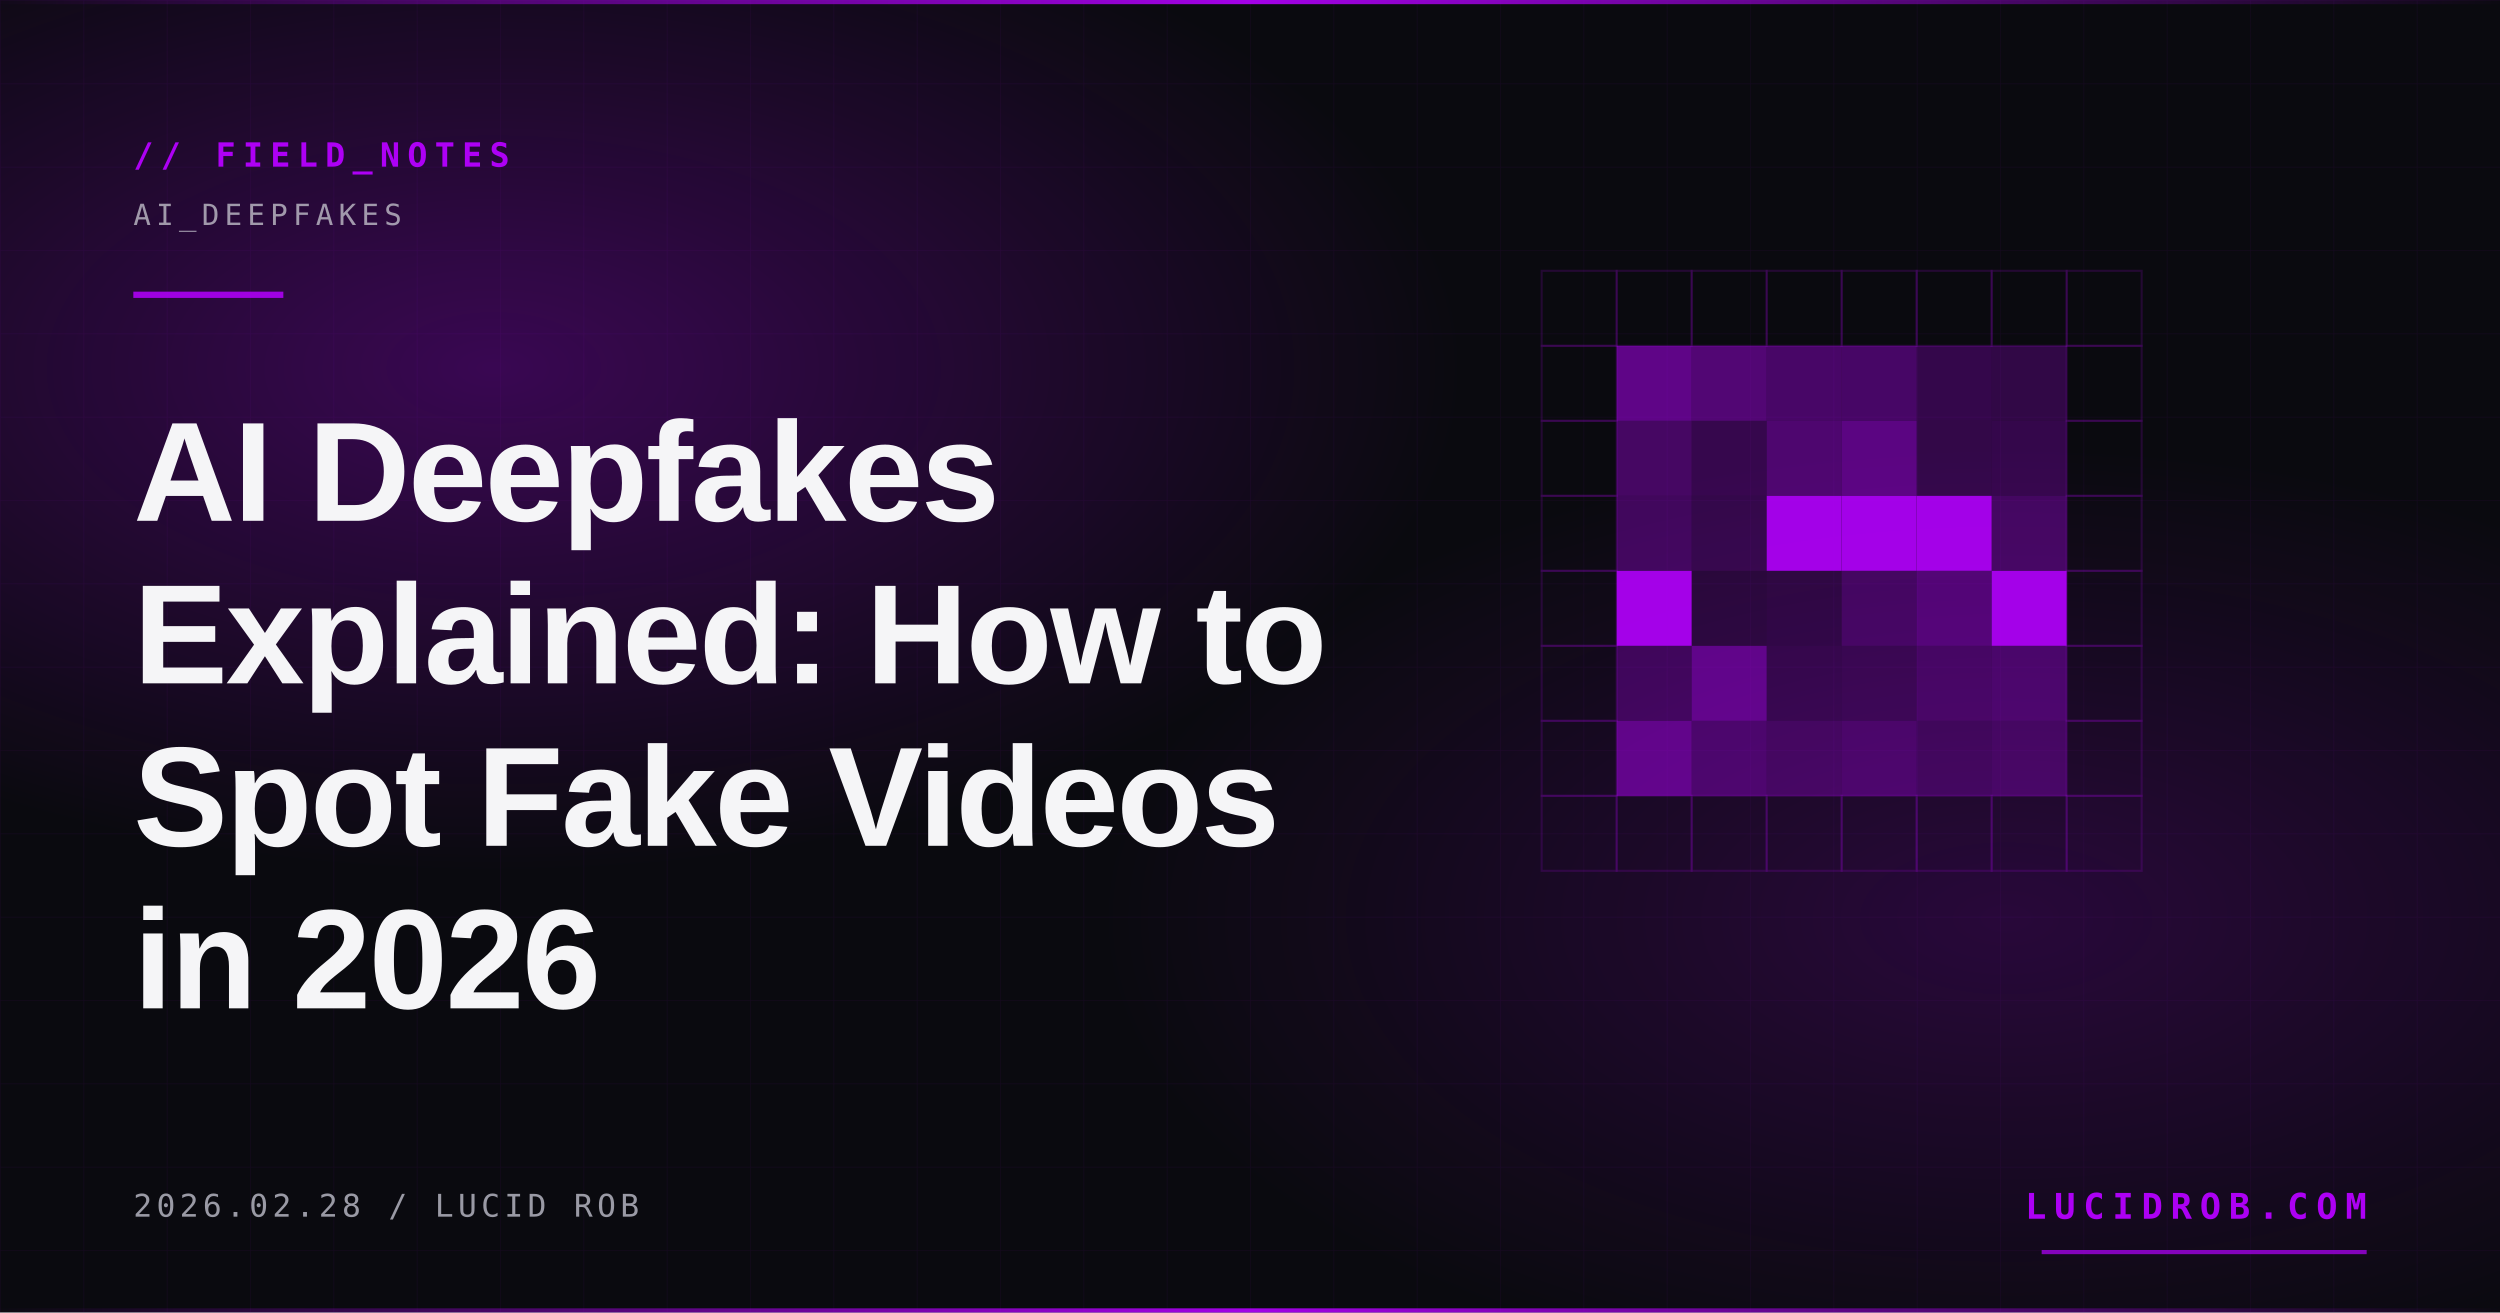
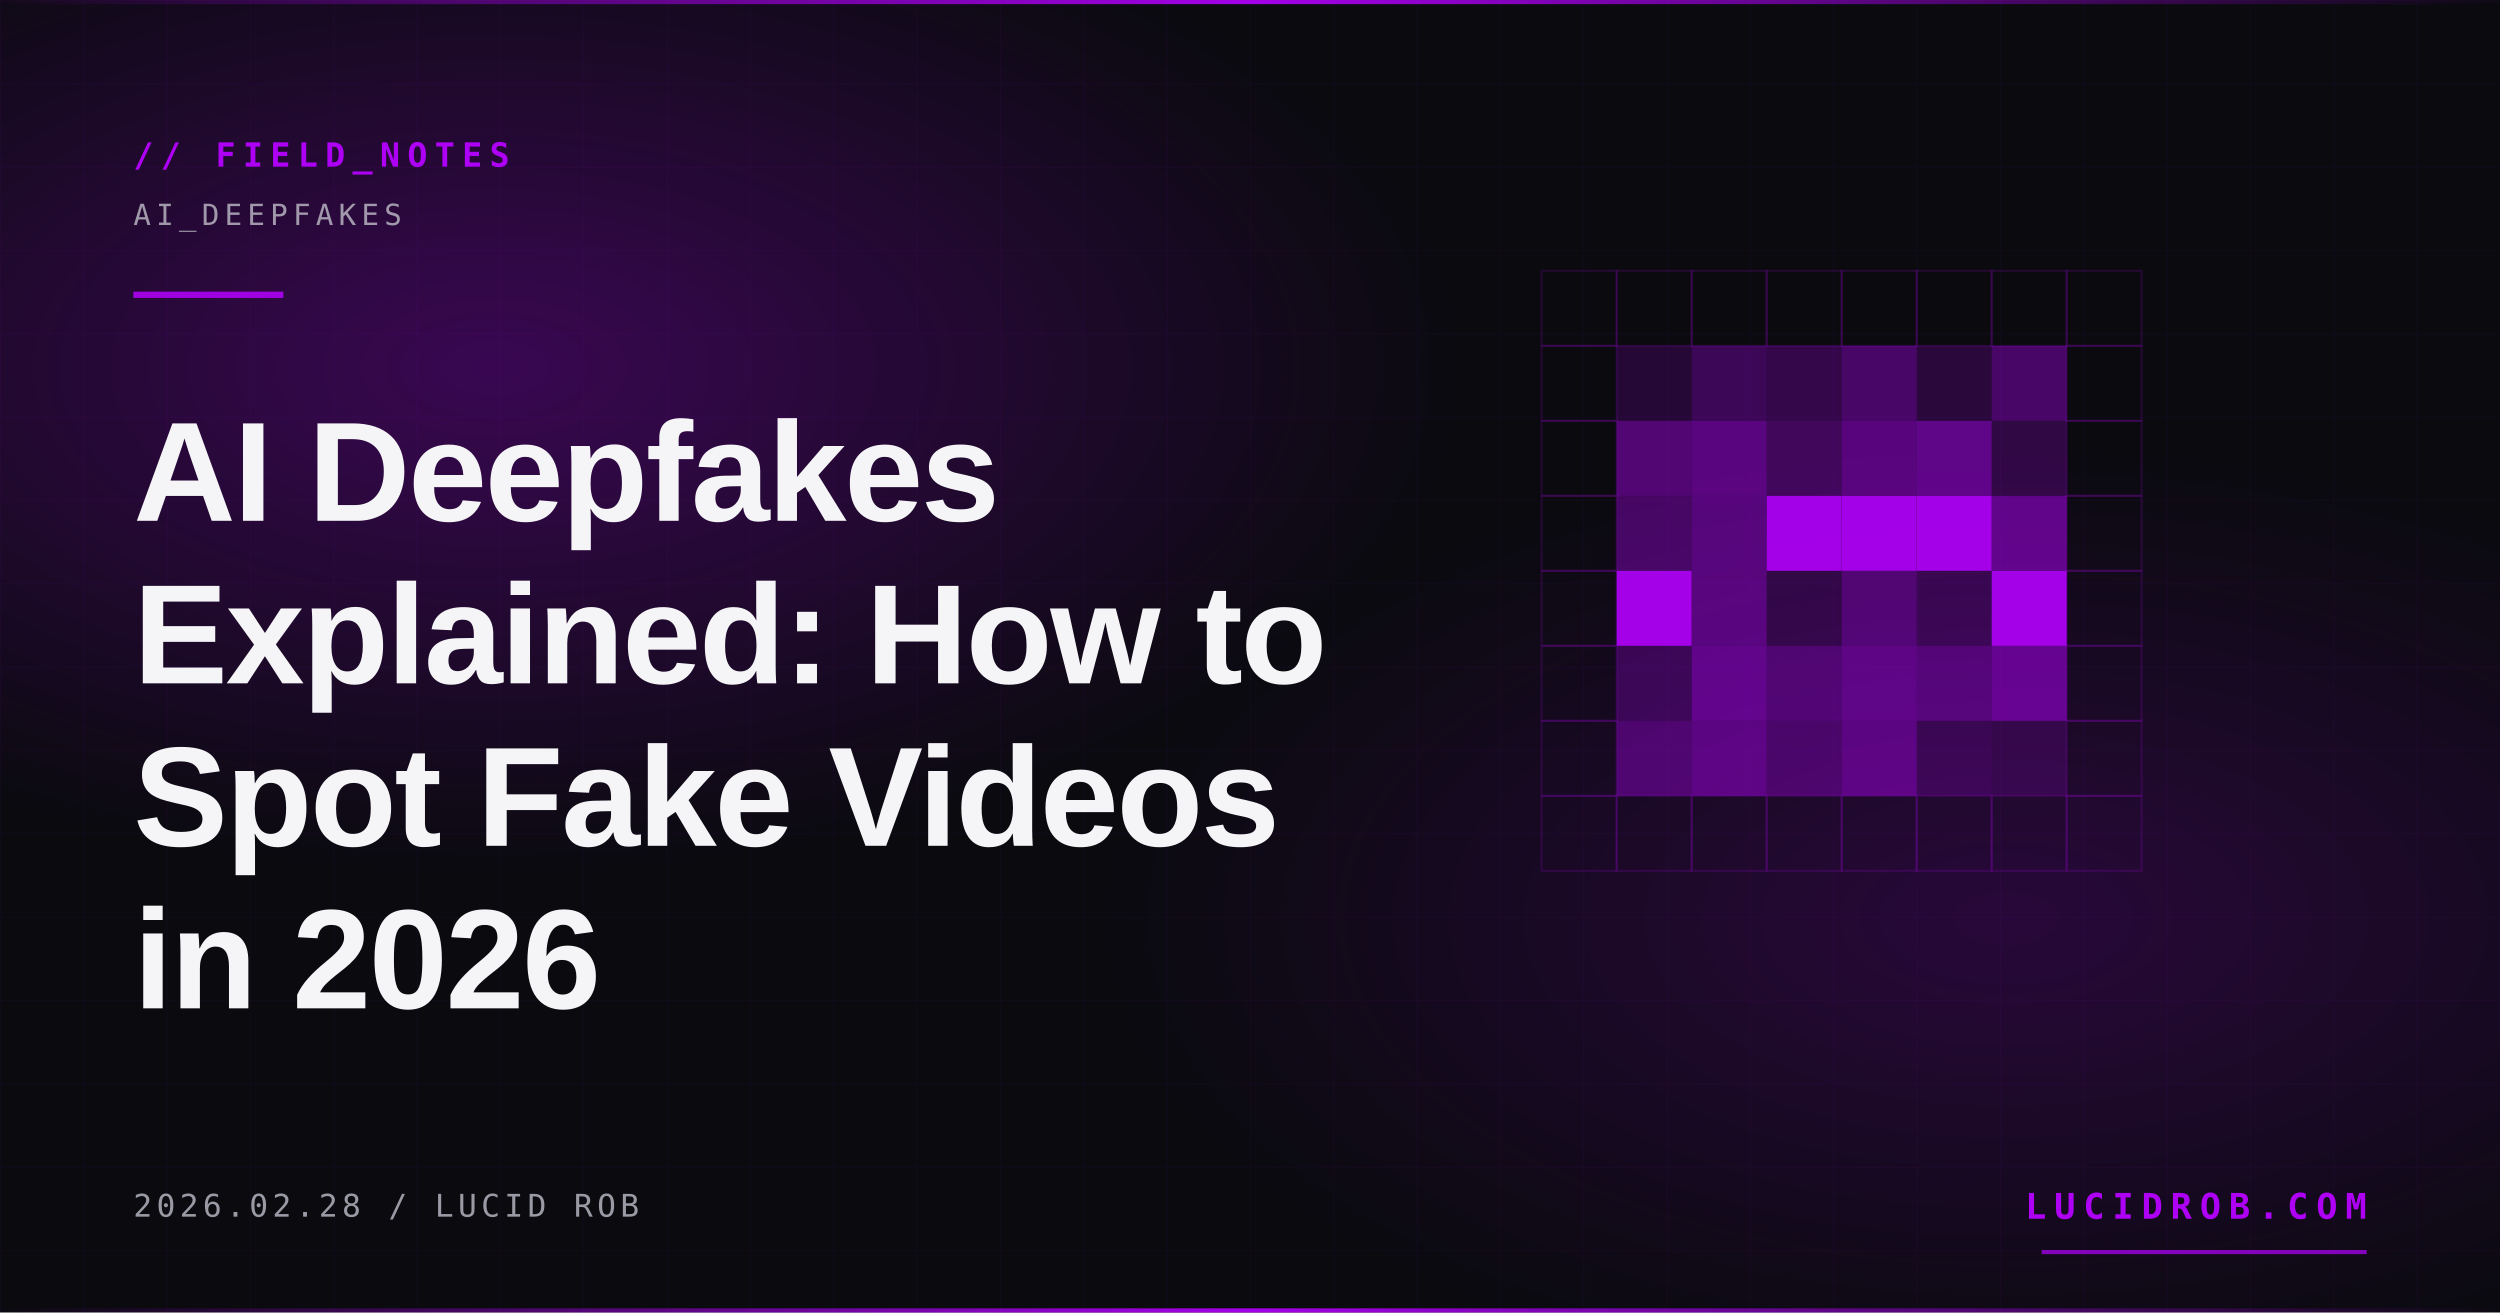
<svg xmlns="http://www.w3.org/2000/svg" width="1200" height="630" viewBox="0 0 1200 630">
  <defs>
    <radialGradient id="glow" cx="20%" cy="28%" r="70%">
      <stop offset="0" stop-color="#b400ff" stop-opacity="0.28" />
      <stop offset="0.55" stop-color="#b400ff" stop-opacity="0" />
    </radialGradient>
    <radialGradient id="glowR" cx="80%" cy="70%" r="60%">
      <stop offset="0" stop-color="#b400ff" stop-opacity="0.18" />
      <stop offset="0.6" stop-color="#b400ff" stop-opacity="0" />
    </radialGradient>
    <linearGradient id="stripe" x1="0" y1="0" x2="1" y2="0">
      <stop offset="0" stop-color="#b400ff" stop-opacity="0" />
      <stop offset="0.5" stop-color="#b400ff" stop-opacity="0.9" />
      <stop offset="1" stop-color="#b400ff" stop-opacity="0" />
    </linearGradient>
    <pattern id="grid" width="40" height="40" patternUnits="userSpaceOnUse">
      <path d="M 40 0 L 0 0 0 40" fill="none" stroke="#b400ff" stroke-width="0.5" stroke-opacity="0.08" />
    </pattern>
  </defs>
  <rect width="1200" height="630" fill="#0a0a0f" />
  <rect width="1200" height="630" fill="url(#grid)" />
  <rect width="1200" height="630" fill="url(#glow)" />
  <rect width="1200" height="630" fill="url(#glowR)" />
  <g>
    <rect x="740" y="130" width="36" height="36" fill="none" stroke="#b400ff" stroke-width="1" opacity="0.15" />
    <rect x="776" y="130" width="36" height="36" fill="none" stroke="#b400ff" stroke-width="1" opacity="0.15" />
    <rect x="812" y="130" width="36" height="36" fill="none" stroke="#b400ff" stroke-width="1" opacity="0.15" />
    <rect x="848" y="130" width="36" height="36" fill="none" stroke="#b400ff" stroke-width="1" opacity="0.15" />
    <rect x="884" y="130" width="36" height="36" fill="none" stroke="#b400ff" stroke-width="1" opacity="0.15" />
    <rect x="920" y="130" width="36" height="36" fill="none" stroke="#b400ff" stroke-width="1" opacity="0.15" />
    <rect x="956" y="130" width="36" height="36" fill="none" stroke="#b400ff" stroke-width="1" opacity="0.15" />
    <rect x="992" y="130" width="36" height="36" fill="none" stroke="#b400ff" stroke-width="1" opacity="0.15" />
    <rect x="740" y="166" width="36" height="36" fill="none" stroke="#b400ff" stroke-width="1" opacity="0.15" />
-     <rect x="776" y="166" width="36" height="36" fill="#b400ff" opacity="0.50" />
-     <rect x="812" y="166" width="36" height="36" fill="#b400ff" opacity="0.42" />
-     <rect x="848" y="166" width="36" height="36" fill="#b400ff" opacity="0.37" />
-     <rect x="884" y="166" width="36" height="36" fill="#b400ff" opacity="0.36" />
-     <rect x="920" y="166" width="36" height="36" fill="#b400ff" opacity="0.25" />
-     <rect x="956" y="166" width="36" height="36" fill="#b400ff" opacity="0.23" />
+     <rect x="776" y="166" width="36" height="36" fill="#b400ff" opacity="0.17" />
+     <rect x="812" y="166" width="36" height="36" fill="#b400ff" opacity="0.30" />
+     <rect x="848" y="166" width="36" height="36" fill="#b400ff" opacity="0.25" />
+     <rect x="884" y="166" width="36" height="36" fill="#b400ff" opacity="0.37" />
+     <rect x="920" y="166" width="36" height="36" fill="#b400ff" opacity="0.19" />
+     <rect x="956" y="166" width="36" height="36" fill="#b400ff" opacity="0.37" />
    <rect x="992" y="166" width="36" height="36" fill="none" stroke="#b400ff" stroke-width="1" opacity="0.15" />
    <rect x="740" y="202" width="36" height="36" fill="none" stroke="#b400ff" stroke-width="1" opacity="0.15" />
-     <rect x="776" y="202" width="36" height="36" fill="#b400ff" opacity="0.35" />
-     <rect x="812" y="202" width="36" height="36" fill="#b400ff" opacity="0.26" />
-     <rect x="848" y="202" width="36" height="36" fill="#b400ff" opacity="0.40" />
-     <rect x="884" y="202" width="36" height="36" fill="#b400ff" opacity="0.48" />
-     <rect x="920" y="202" width="36" height="36" fill="#b400ff" opacity="0.24" />
-     <rect x="956" y="202" width="36" height="36" fill="#b400ff" opacity="0.25" />
+     <rect x="776" y="202" width="36" height="36" fill="#b400ff" opacity="0.42" />
+     <rect x="812" y="202" width="36" height="36" fill="#b400ff" opacity="0.47" />
+     <rect x="848" y="202" width="36" height="36" fill="#b400ff" opacity="0.32" />
+     <rect x="884" y="202" width="36" height="36" fill="#b400ff" opacity="0.46" />
+     <rect x="920" y="202" width="36" height="36" fill="#b400ff" opacity="0.50" />
+     <rect x="956" y="202" width="36" height="36" fill="#b400ff" opacity="0.22" />
    <rect x="992" y="202" width="36" height="36" fill="none" stroke="#b400ff" stroke-width="1" opacity="0.15" />
    <rect x="740" y="238" width="36" height="36" fill="none" stroke="#b400ff" stroke-width="1" opacity="0.15" />
-     <rect x="776" y="238" width="36" height="36" fill="#b400ff" opacity="0.32" />
-     <rect x="812" y="238" width="36" height="36" fill="#b400ff" opacity="0.24" />
+     <rect x="776" y="238" width="36" height="36" fill="#b400ff" opacity="0.35" />
+     <rect x="812" y="238" width="36" height="36" fill="#b400ff" opacity="0.44" />
    <rect x="848" y="238" width="36" height="36" fill="#b400ff" opacity="0.9" />
    <rect x="884" y="238" width="36" height="36" fill="#b400ff" opacity="0.9" />
    <rect x="920" y="238" width="36" height="36" fill="#b400ff" opacity="0.9" />
-     <rect x="956" y="238" width="36" height="36" fill="#b400ff" opacity="0.33" />
+     <rect x="956" y="238" width="36" height="36" fill="#b400ff" opacity="0.50" />
    <rect x="992" y="238" width="36" height="36" fill="none" stroke="#b400ff" stroke-width="1" opacity="0.15" />
    <rect x="740" y="274" width="36" height="36" fill="none" stroke="#b400ff" stroke-width="1" opacity="0.15" />
    <rect x="776" y="274" width="36" height="36" fill="#b400ff" opacity="0.9" />
-     <rect x="812" y="274" width="36" height="36" fill="#b400ff" opacity="0.16" />
-     <rect x="848" y="274" width="36" height="36" fill="#b400ff" opacity="0.18" />
-     <rect x="884" y="274" width="36" height="36" fill="#b400ff" opacity="0.31" />
-     <rect x="920" y="274" width="36" height="36" fill="#b400ff" opacity="0.40" />
+     <rect x="812" y="274" width="36" height="36" fill="#b400ff" opacity="0.44" />
+     <rect x="848" y="274" width="36" height="36" fill="#b400ff" opacity="0.20" />
+     <rect x="884" y="274" width="36" height="36" fill="#b400ff" opacity="0.39" />
+     <rect x="920" y="274" width="36" height="36" fill="#b400ff" opacity="0.24" />
    <rect x="956" y="274" width="36" height="36" fill="#b400ff" opacity="0.9" />
    <rect x="992" y="274" width="36" height="36" fill="none" stroke="#b400ff" stroke-width="1" opacity="0.15" />
    <rect x="740" y="310" width="36" height="36" fill="none" stroke="#b400ff" stroke-width="1" opacity="0.15" />
-     <rect x="776" y="310" width="36" height="36" fill="#b400ff" opacity="0.28" />
+     <rect x="776" y="310" width="36" height="36" fill="#b400ff" opacity="0.25" />
    <rect x="812" y="310" width="36" height="36" fill="#b400ff" opacity="0.48" />
-     <rect x="848" y="310" width="36" height="36" fill="#b400ff" opacity="0.20" />
-     <rect x="884" y="310" width="36" height="36" fill="#b400ff" opacity="0.22" />
-     <rect x="920" y="310" width="36" height="36" fill="#b400ff" opacity="0.30" />
-     <rect x="956" y="310" width="36" height="36" fill="#b400ff" opacity="0.33" />
+     <rect x="848" y="310" width="36" height="36" fill="#b400ff" opacity="0.37" />
+     <rect x="884" y="310" width="36" height="36" fill="#b400ff" opacity="0.45" />
+     <rect x="920" y="310" width="36" height="36" fill="#b400ff" opacity="0.39" />
+     <rect x="956" y="310" width="36" height="36" fill="#b400ff" opacity="0.50" />
    <rect x="992" y="310" width="36" height="36" fill="none" stroke="#b400ff" stroke-width="1" opacity="0.15" />
    <rect x="740" y="346" width="36" height="36" fill="none" stroke="#b400ff" stroke-width="1" opacity="0.15" />
-     <rect x="776" y="346" width="36" height="36" fill="#b400ff" opacity="0.47" />
-     <rect x="812" y="346" width="36" height="36" fill="#b400ff" opacity="0.33" />
-     <rect x="848" y="346" width="36" height="36" fill="#b400ff" opacity="0.27" />
-     <rect x="884" y="346" width="36" height="36" fill="#b400ff" opacity="0.31" />
-     <rect x="920" y="346" width="36" height="36" fill="#b400ff" opacity="0.24" />
-     <rect x="956" y="346" width="36" height="36" fill="#b400ff" opacity="0.27" />
+     <rect x="776" y="346" width="36" height="36" fill="#b400ff" opacity="0.35" />
+     <rect x="812" y="346" width="36" height="36" fill="#b400ff" opacity="0.43" />
+     <rect x="848" y="346" width="36" height="36" fill="#b400ff" opacity="0.31" />
+     <rect x="884" y="346" width="36" height="36" fill="#b400ff" opacity="0.42" />
+     <rect x="920" y="346" width="36" height="36" fill="#b400ff" opacity="0.20" />
+     <rect x="956" y="346" width="36" height="36" fill="#b400ff" opacity="0.16" />
    <rect x="992" y="346" width="36" height="36" fill="none" stroke="#b400ff" stroke-width="1" opacity="0.15" />
    <rect x="740" y="382" width="36" height="36" fill="none" stroke="#b400ff" stroke-width="1" opacity="0.15" />
    <rect x="776" y="382" width="36" height="36" fill="none" stroke="#b400ff" stroke-width="1" opacity="0.15" />
    <rect x="812" y="382" width="36" height="36" fill="none" stroke="#b400ff" stroke-width="1" opacity="0.15" />
    <rect x="848" y="382" width="36" height="36" fill="none" stroke="#b400ff" stroke-width="1" opacity="0.15" />
    <rect x="884" y="382" width="36" height="36" fill="none" stroke="#b400ff" stroke-width="1" opacity="0.15" />
    <rect x="920" y="382" width="36" height="36" fill="none" stroke="#b400ff" stroke-width="1" opacity="0.15" />
    <rect x="956" y="382" width="36" height="36" fill="none" stroke="#b400ff" stroke-width="1" opacity="0.15" />
    <rect x="992" y="382" width="36" height="36" fill="none" stroke="#b400ff" stroke-width="1" opacity="0.15" />
  </g>
  <rect x="0" y="0" width="1200" height="2" fill="url(#stripe)" />
  <rect x="0" y="628" width="1200" height="2" fill="url(#stripe)" />
  <text x="64" y="80" font-family="'JetBrains Mono','Menlo',monospace" font-size="16" font-weight="600" fill="#b400ff" letter-spacing="0.22em" opacity="0.95">// FIELD_NOTES</text>
  <text x="64" y="108" font-family="'JetBrains Mono','Menlo',monospace" font-size="14" font-weight="500" fill="#c9c9d1" letter-spacing="0.18em" opacity="0.75">AI_DEEPFAKES</text>
  <rect x="64" y="140" width="72" height="3" fill="#b400ff" opacity="0.85" />
  <text x="64" y="250" font-family="'Space Grotesk','Helvetica Neue',Arial,sans-serif" font-size="68" font-weight="700" fill="#f5f5f7" letter-spacing="-0.015em">AI Deepfakes</text>
  <text x="64" y="328" font-family="'Space Grotesk','Helvetica Neue',Arial,sans-serif" font-size="68" font-weight="700" fill="#f5f5f7" letter-spacing="-0.015em">Explained: How to</text>
  <text x="64" y="406" font-family="'Space Grotesk','Helvetica Neue',Arial,sans-serif" font-size="68" font-weight="700" fill="#f5f5f7" letter-spacing="-0.015em">Spot Fake Videos</text>
  <text x="64" y="484" font-family="'Space Grotesk','Helvetica Neue',Arial,sans-serif" font-size="68" font-weight="700" fill="#f5f5f7" letter-spacing="-0.015em">in 2026</text>
  <text x="64" y="584" font-family="'JetBrains Mono','Menlo',monospace" font-size="15" font-weight="500" fill="#9a9aa5" letter-spacing="0.14em">2026.02.28  /  LUCID ROB</text>
  <text x="1136" y="585" text-anchor="end" font-family="'JetBrains Mono','Menlo',monospace" font-size="17" font-weight="700" fill="#b400ff" letter-spacing="0.22em" opacity="0.95">LUCIDROB.COM</text>
  <rect x="980" y="600" width="156" height="2" fill="#b400ff" opacity="0.7" />
</svg>
